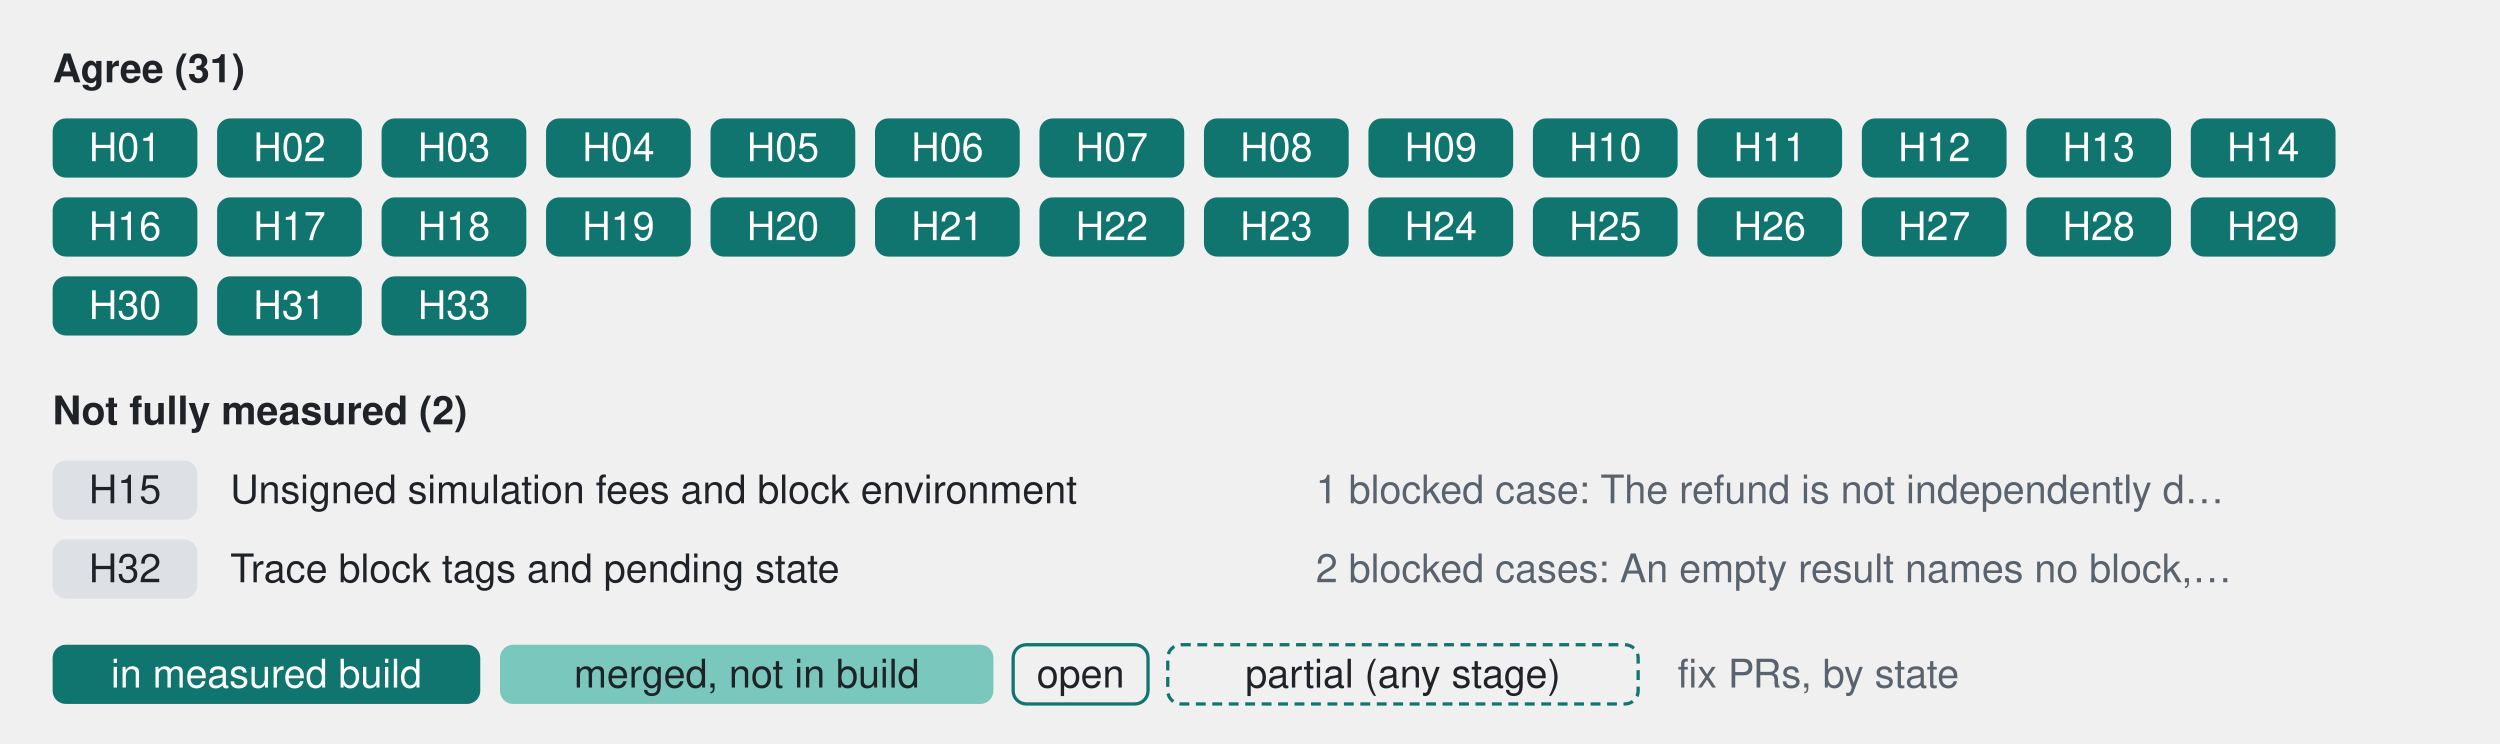
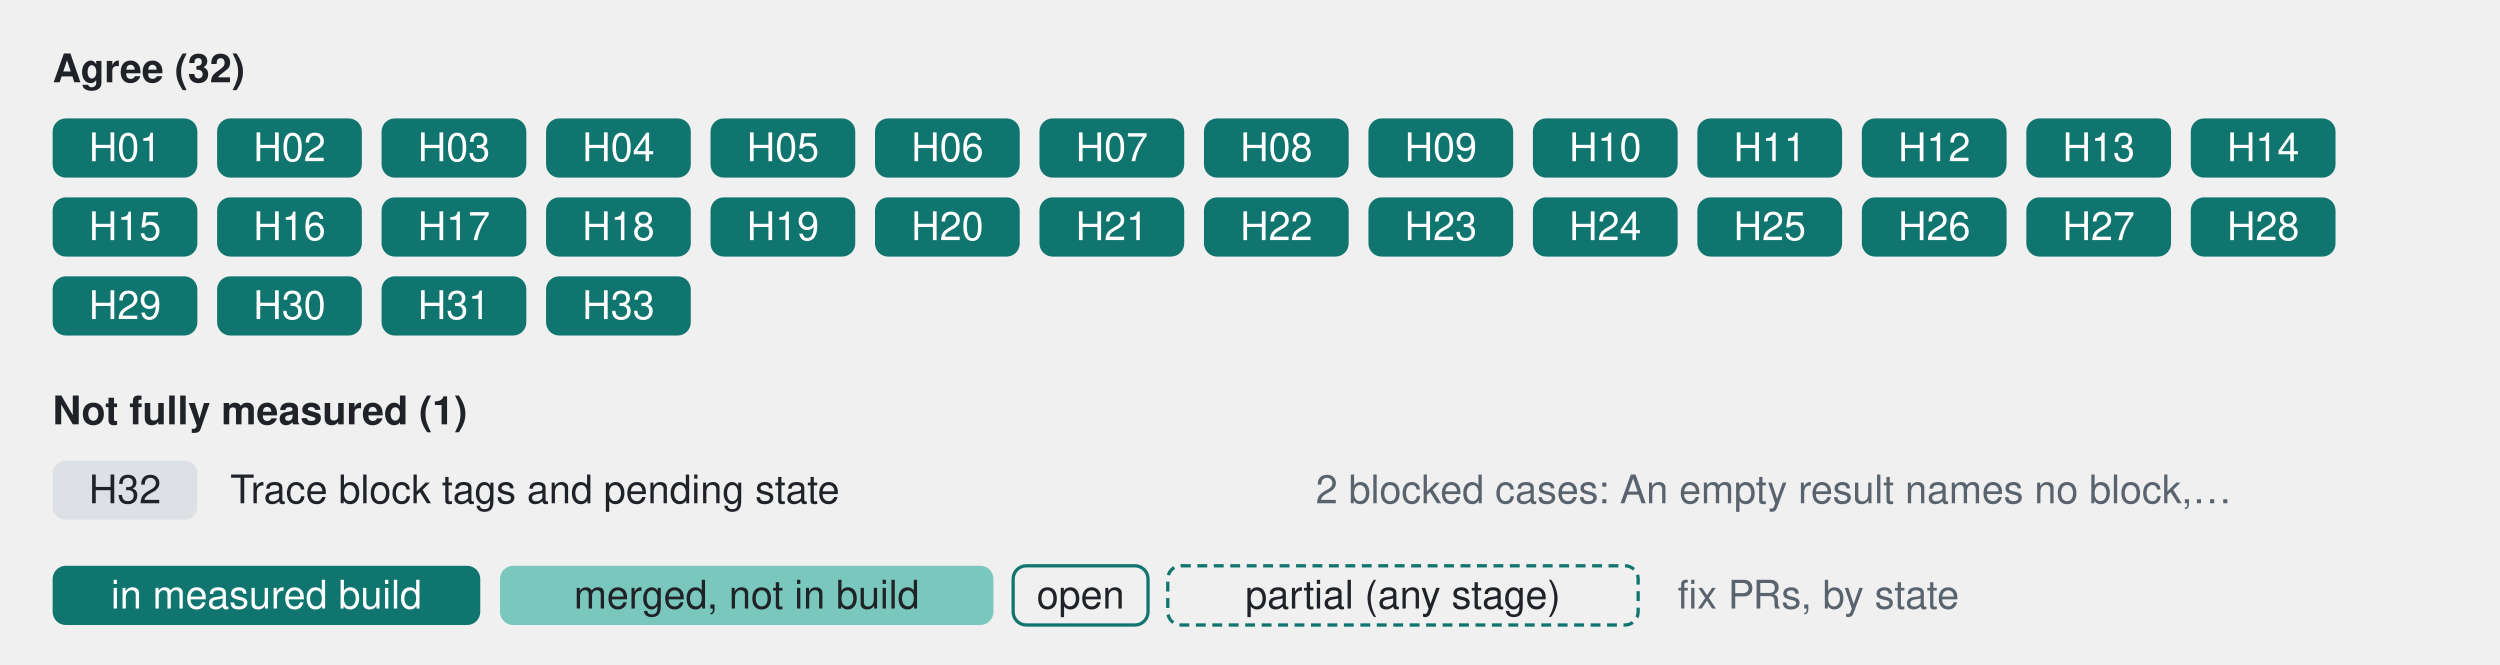
- <svg xmlns="http://www.w3.org/2000/svg" width="760" height="226" viewBox="0 0 760 226" role="img" aria-labelledby="title">
+ <svg xmlns="http://www.w3.org/2000/svg" width="760" height="202" viewBox="0 0 760 202" role="img" aria-labelledby="title">
  <style>text{font-family:-apple-system,BlinkMacSystemFont,"Segoe UI",Helvetica,Arial,sans-serif;font-size:12px}.head{font-weight:600}.partial{stroke-dasharray:3 2}.label{fill:#1f2328}.muted{fill:#59636e}.pr{fill:none;stroke:#11756f}.edge{stroke:#11756f}.b-agree{fill:#11756f}.n-agree{fill:#ffffff}.b-fix{fill:#79c7bd}.n-fix{fill:#1f2328}.b-converged{fill:#c8641a}.n-converged{fill:#ffffff}.b-review{fill:#f2b36b}.n-review{fill:#1f2328}.b-policy{fill:#8172c4}.n-policy{fill:#ffffff}.b-unmeasured{fill:#dde1e6}.n-unmeasured{fill:#1f2328}@media (prefers-color-scheme:dark){.label{fill:#e6edf3}.muted{fill:#9198a1}.pr{fill:none;stroke:#3aa59a}.edge{stroke:#3aa59a}.b-agree{fill:#3aa59a}.n-agree{fill:#0d1117}.b-fix{fill:#1a6b62}.n-fix{fill:#ffffff}.b-converged{fill:#e5843a}.n-converged{fill:#0d1117}.b-review{fill:#8f5420}.n-review{fill:#ffffff}.b-policy{fill:#9b8fe0}.n-policy{fill:#0d1117}.b-unmeasured{fill:#2d333b}.n-unmeasured{fill:#e6edf3}}</style>
-   <text class="label head" x="16" y="25">Agree (31)</text>
+   <text class="label head" x="16" y="25">Agree (32)</text>
  <rect class="b-agree" x="16" y="36" width="44" height="18" rx="4" />
  <text class="n-agree" x="38" y="49" text-anchor="middle">H01</text>
  <rect class="b-agree" x="66" y="36" width="44" height="18" rx="4" />
  <text class="n-agree" x="88" y="49" text-anchor="middle">H02</text>
  <rect class="b-agree" x="116" y="36" width="44" height="18" rx="4" />
  <text class="n-agree" x="138" y="49" text-anchor="middle">H03</text>
  <rect class="b-agree" x="166" y="36" width="44" height="18" rx="4" />
  <text class="n-agree" x="188" y="49" text-anchor="middle">H04</text>
  <rect class="b-agree" x="216" y="36" width="44" height="18" rx="4" />
  <text class="n-agree" x="238" y="49" text-anchor="middle">H05</text>
  <rect class="b-agree" x="266" y="36" width="44" height="18" rx="4" />
  <text class="n-agree" x="288" y="49" text-anchor="middle">H06</text>
  <rect class="b-agree" x="316" y="36" width="44" height="18" rx="4" />
  <text class="n-agree" x="338" y="49" text-anchor="middle">H07</text>
  <rect class="b-agree" x="366" y="36" width="44" height="18" rx="4" />
  <text class="n-agree" x="388" y="49" text-anchor="middle">H08</text>
  <rect class="b-agree" x="416" y="36" width="44" height="18" rx="4" />
  <text class="n-agree" x="438" y="49" text-anchor="middle">H09</text>
  <rect class="b-agree" x="466" y="36" width="44" height="18" rx="4" />
  <text class="n-agree" x="488" y="49" text-anchor="middle">H10</text>
  <rect class="b-agree" x="516" y="36" width="44" height="18" rx="4" />
  <text class="n-agree" x="538" y="49" text-anchor="middle">H11</text>
  <rect class="b-agree" x="566" y="36" width="44" height="18" rx="4" />
  <text class="n-agree" x="588" y="49" text-anchor="middle">H12</text>
  <rect class="b-agree" x="616" y="36" width="44" height="18" rx="4" />
  <text class="n-agree" x="638" y="49" text-anchor="middle">H13</text>
  <rect class="b-agree" x="666" y="36" width="44" height="18" rx="4" />
  <text class="n-agree" x="688" y="49" text-anchor="middle">H14</text>
  <rect class="b-agree" x="16" y="60" width="44" height="18" rx="4" />
-   <text class="n-agree" x="38" y="73" text-anchor="middle">H16</text>
+   <text class="n-agree" x="38" y="73" text-anchor="middle">H15</text>
  <rect class="b-agree" x="66" y="60" width="44" height="18" rx="4" />
-   <text class="n-agree" x="88" y="73" text-anchor="middle">H17</text>
+   <text class="n-agree" x="88" y="73" text-anchor="middle">H16</text>
  <rect class="b-agree" x="116" y="60" width="44" height="18" rx="4" />
-   <text class="n-agree" x="138" y="73" text-anchor="middle">H18</text>
+   <text class="n-agree" x="138" y="73" text-anchor="middle">H17</text>
  <rect class="b-agree" x="166" y="60" width="44" height="18" rx="4" />
-   <text class="n-agree" x="188" y="73" text-anchor="middle">H19</text>
+   <text class="n-agree" x="188" y="73" text-anchor="middle">H18</text>
  <rect class="b-agree" x="216" y="60" width="44" height="18" rx="4" />
-   <text class="n-agree" x="238" y="73" text-anchor="middle">H20</text>
+   <text class="n-agree" x="238" y="73" text-anchor="middle">H19</text>
  <rect class="b-agree" x="266" y="60" width="44" height="18" rx="4" />
-   <text class="n-agree" x="288" y="73" text-anchor="middle">H21</text>
+   <text class="n-agree" x="288" y="73" text-anchor="middle">H20</text>
  <rect class="b-agree" x="316" y="60" width="44" height="18" rx="4" />
-   <text class="n-agree" x="338" y="73" text-anchor="middle">H22</text>
+   <text class="n-agree" x="338" y="73" text-anchor="middle">H21</text>
  <rect class="b-agree" x="366" y="60" width="44" height="18" rx="4" />
-   <text class="n-agree" x="388" y="73" text-anchor="middle">H23</text>
+   <text class="n-agree" x="388" y="73" text-anchor="middle">H22</text>
  <rect class="b-agree" x="416" y="60" width="44" height="18" rx="4" />
-   <text class="n-agree" x="438" y="73" text-anchor="middle">H24</text>
+   <text class="n-agree" x="438" y="73" text-anchor="middle">H23</text>
  <rect class="b-agree" x="466" y="60" width="44" height="18" rx="4" />
-   <text class="n-agree" x="488" y="73" text-anchor="middle">H25</text>
+   <text class="n-agree" x="488" y="73" text-anchor="middle">H24</text>
  <rect class="b-agree" x="516" y="60" width="44" height="18" rx="4" />
-   <text class="n-agree" x="538" y="73" text-anchor="middle">H26</text>
+   <text class="n-agree" x="538" y="73" text-anchor="middle">H25</text>
  <rect class="b-agree" x="566" y="60" width="44" height="18" rx="4" />
-   <text class="n-agree" x="588" y="73" text-anchor="middle">H27</text>
+   <text class="n-agree" x="588" y="73" text-anchor="middle">H26</text>
  <rect class="b-agree" x="616" y="60" width="44" height="18" rx="4" />
-   <text class="n-agree" x="638" y="73" text-anchor="middle">H28</text>
+   <text class="n-agree" x="638" y="73" text-anchor="middle">H27</text>
  <rect class="b-agree" x="666" y="60" width="44" height="18" rx="4" />
-   <text class="n-agree" x="688" y="73" text-anchor="middle">H29</text>
+   <text class="n-agree" x="688" y="73" text-anchor="middle">H28</text>
  <rect class="b-agree" x="16" y="84" width="44" height="18" rx="4" />
-   <text class="n-agree" x="38" y="97" text-anchor="middle">H30</text>
+   <text class="n-agree" x="38" y="97" text-anchor="middle">H29</text>
  <rect class="b-agree" x="66" y="84" width="44" height="18" rx="4" />
-   <text class="n-agree" x="88" y="97" text-anchor="middle">H31</text>
+   <text class="n-agree" x="88" y="97" text-anchor="middle">H30</text>
  <rect class="b-agree" x="116" y="84" width="44" height="18" rx="4" />
-   <text class="n-agree" x="138" y="97" text-anchor="middle">H33</text>
-   <text class="label head" x="16" y="129">Not fully measured (2)</text>
+   <text class="n-agree" x="138" y="97" text-anchor="middle">H31</text>
+   <rect class="b-agree" x="166" y="84" width="44" height="18" rx="4" />
+   <text class="n-agree" x="188" y="97" text-anchor="middle">H33</text>
+   <text class="label head" x="16" y="129">Not fully measured (1)</text>
  <rect class="b-unmeasured" x="16" y="140" width="44" height="18" rx="4" />
-   <text class="n-unmeasured" x="38" y="153" text-anchor="middle">H15</text>
-   <text class="label" x="70" y="153">Unsigned simulation fees and block environment</text>
-   <text class="muted" x="400" y="153">1 blocked case: The refund is not independently d…</text>
-   <rect class="b-unmeasured" x="16" y="164" width="44" height="18" rx="4" />
-   <text class="n-unmeasured" x="38" y="177" text-anchor="middle">H32</text>
-   <text class="label" x="70" y="177">Trace block tags and pending state</text>
-   <text class="muted" x="400" y="177">2 blocked cases: An empty result names no block,…</text>
-   <rect class="b-agree" x="16" y="196" width="130" height="18" rx="4" />
-   <text class="n-agree" x="81" y="209" text-anchor="middle">in measured build</text>
-   <rect class="b-fix" x="152" y="196" width="150" height="18" rx="4" />
-   <text class="n-fix" x="227" y="209" text-anchor="middle">merged, not in build</text>
-   <rect class="pr" x="308" y="196" width="41" height="18" rx="4" />
-   <text class="label" x="328.5" y="209" text-anchor="middle">open</text>
-   <rect class="pr partial" x="355" y="196" width="143" height="18" rx="4" />
-   <text class="label" x="426.5" y="209" text-anchor="middle">partial (any stage)</text>
-   <text class="muted" x="510" y="209">fix PRs, by state</text>
+   <text class="n-unmeasured" x="38" y="153" text-anchor="middle">H32</text>
+   <text class="label" x="70" y="153">Trace block tags and pending state</text>
+   <text class="muted" x="400" y="153">2 blocked cases: An empty result names no block,…</text>
+   <rect class="b-agree" x="16" y="172" width="130" height="18" rx="4" />
+   <text class="n-agree" x="81" y="185" text-anchor="middle">in measured build</text>
+   <rect class="b-fix" x="152" y="172" width="150" height="18" rx="4" />
+   <text class="n-fix" x="227" y="185" text-anchor="middle">merged, not in build</text>
+   <rect class="pr" x="308" y="172" width="41" height="18" rx="4" />
+   <text class="label" x="328.5" y="185" text-anchor="middle">open</text>
+   <rect class="pr partial" x="355" y="172" width="143" height="18" rx="4" />
+   <text class="label" x="426.5" y="185" text-anchor="middle">partial (any stage)</text>
+   <text class="muted" x="510" y="185">fix PRs, by state</text>
</svg>
